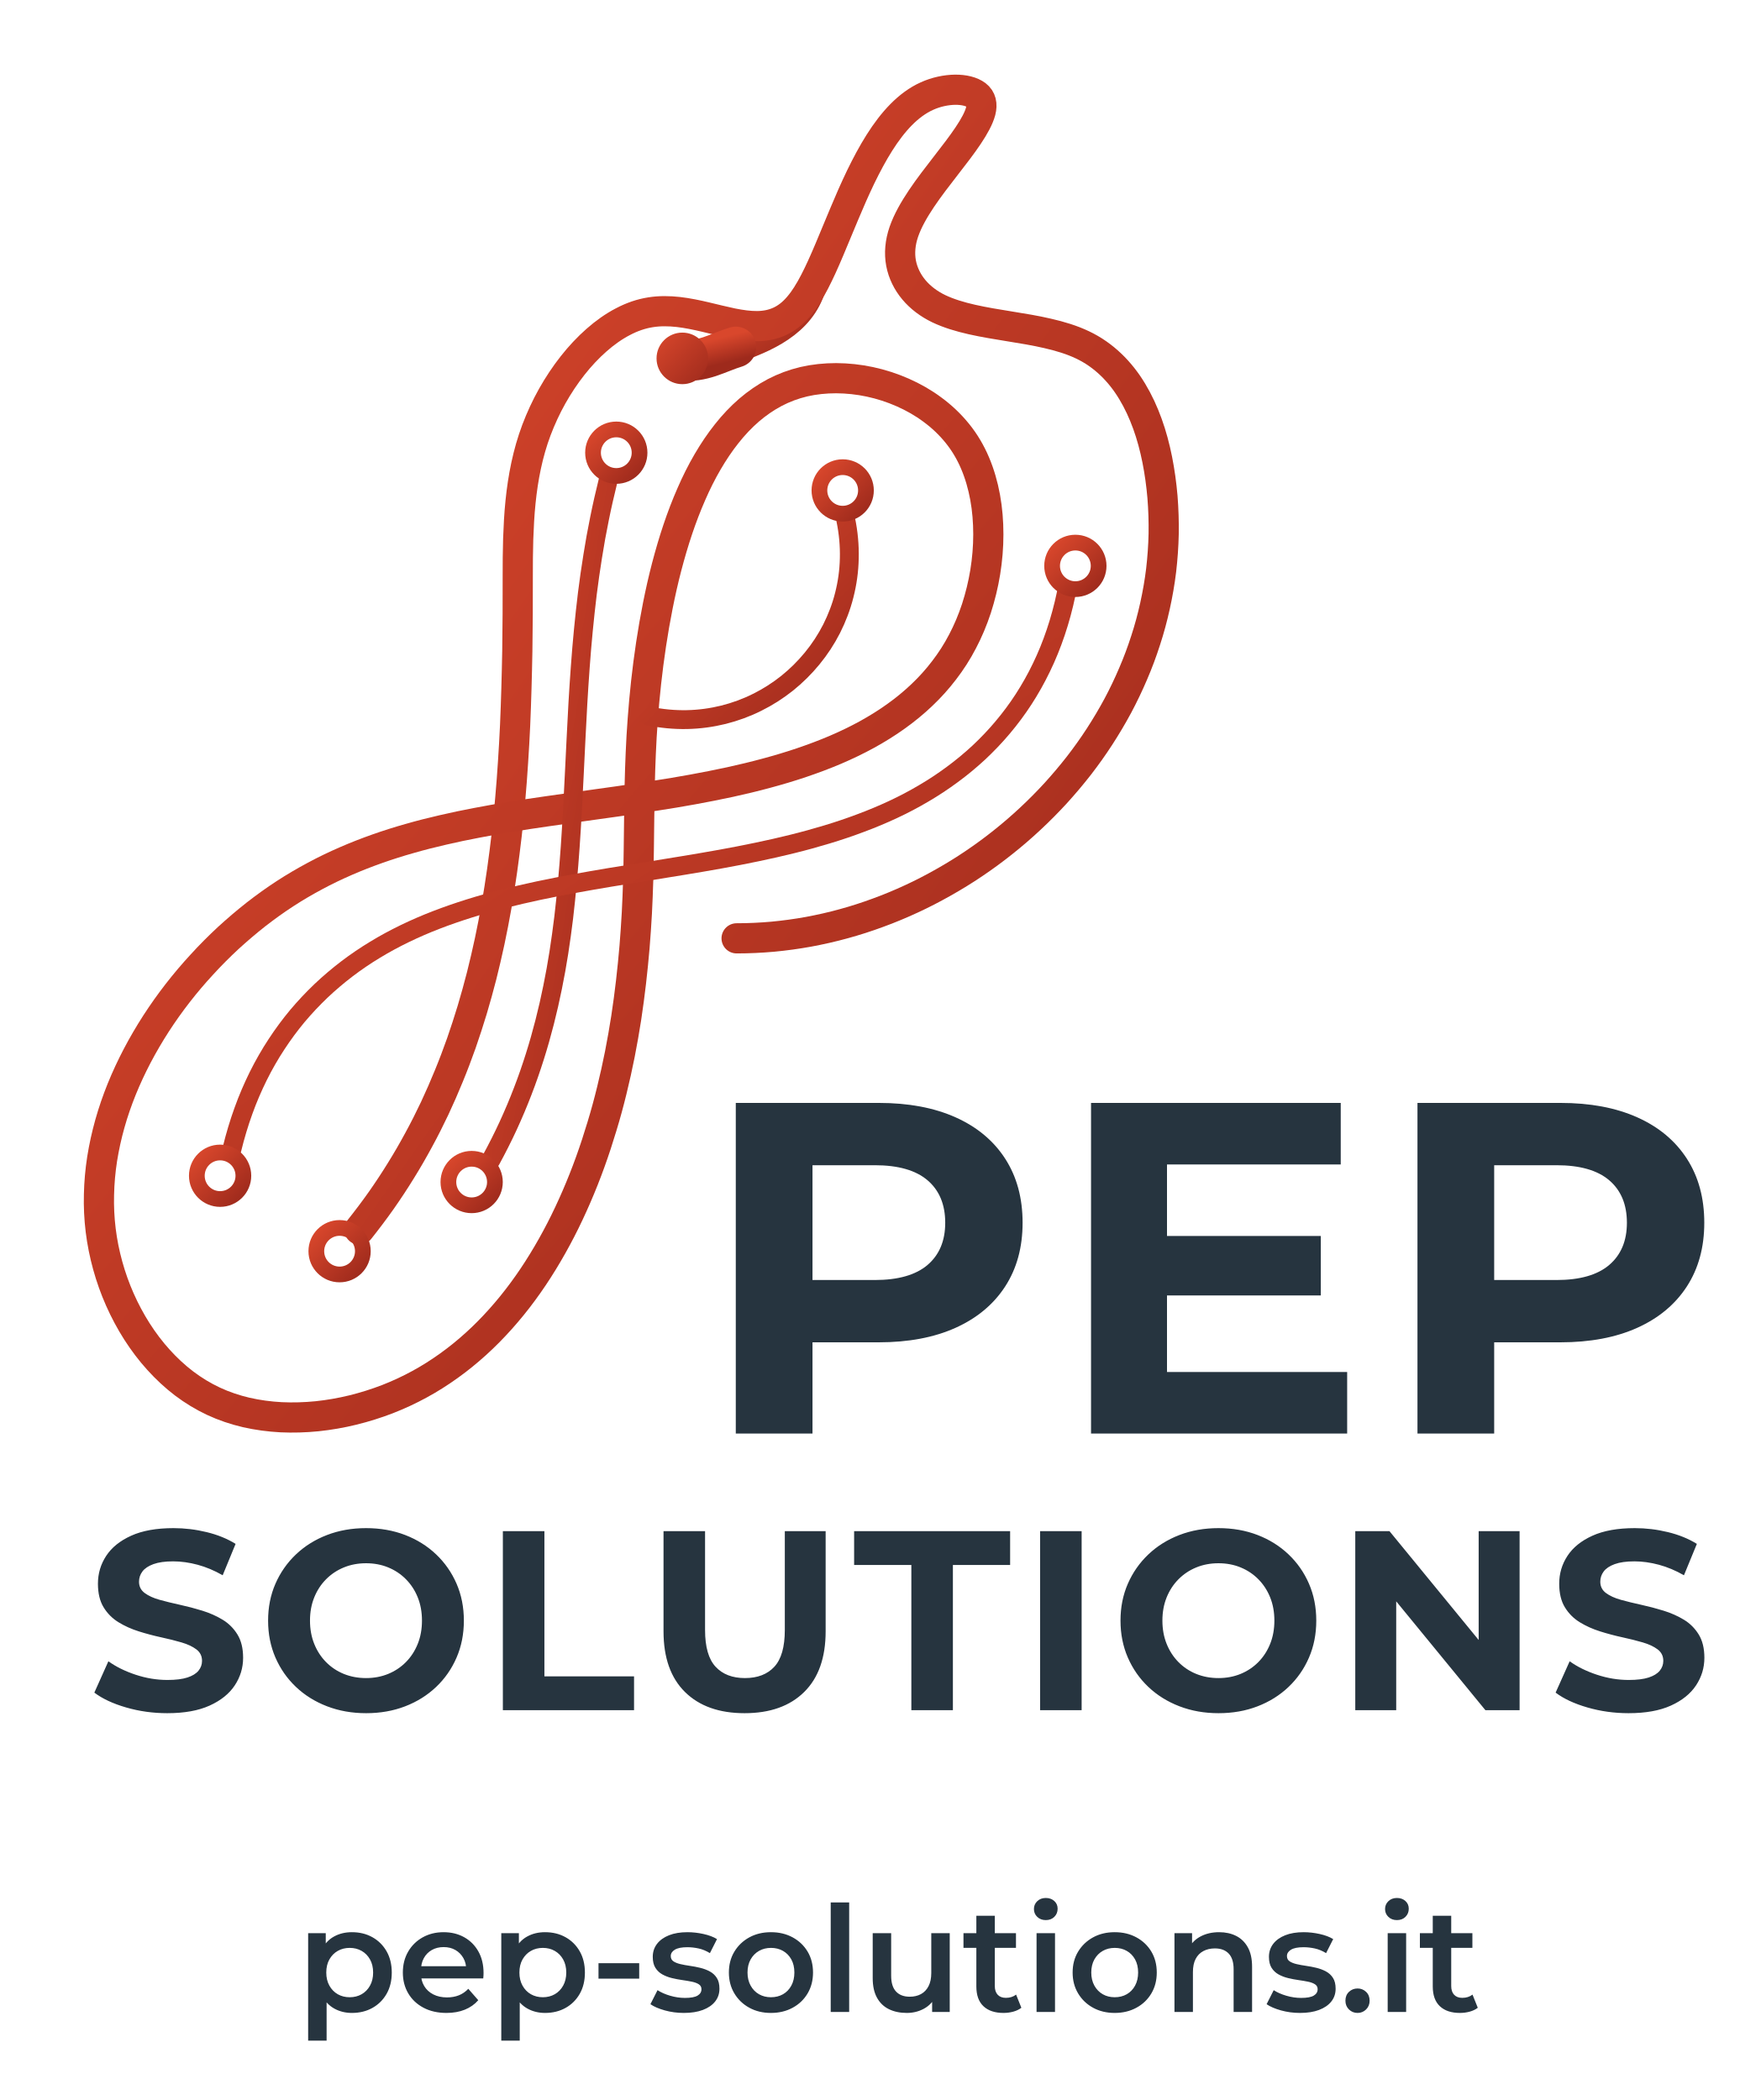
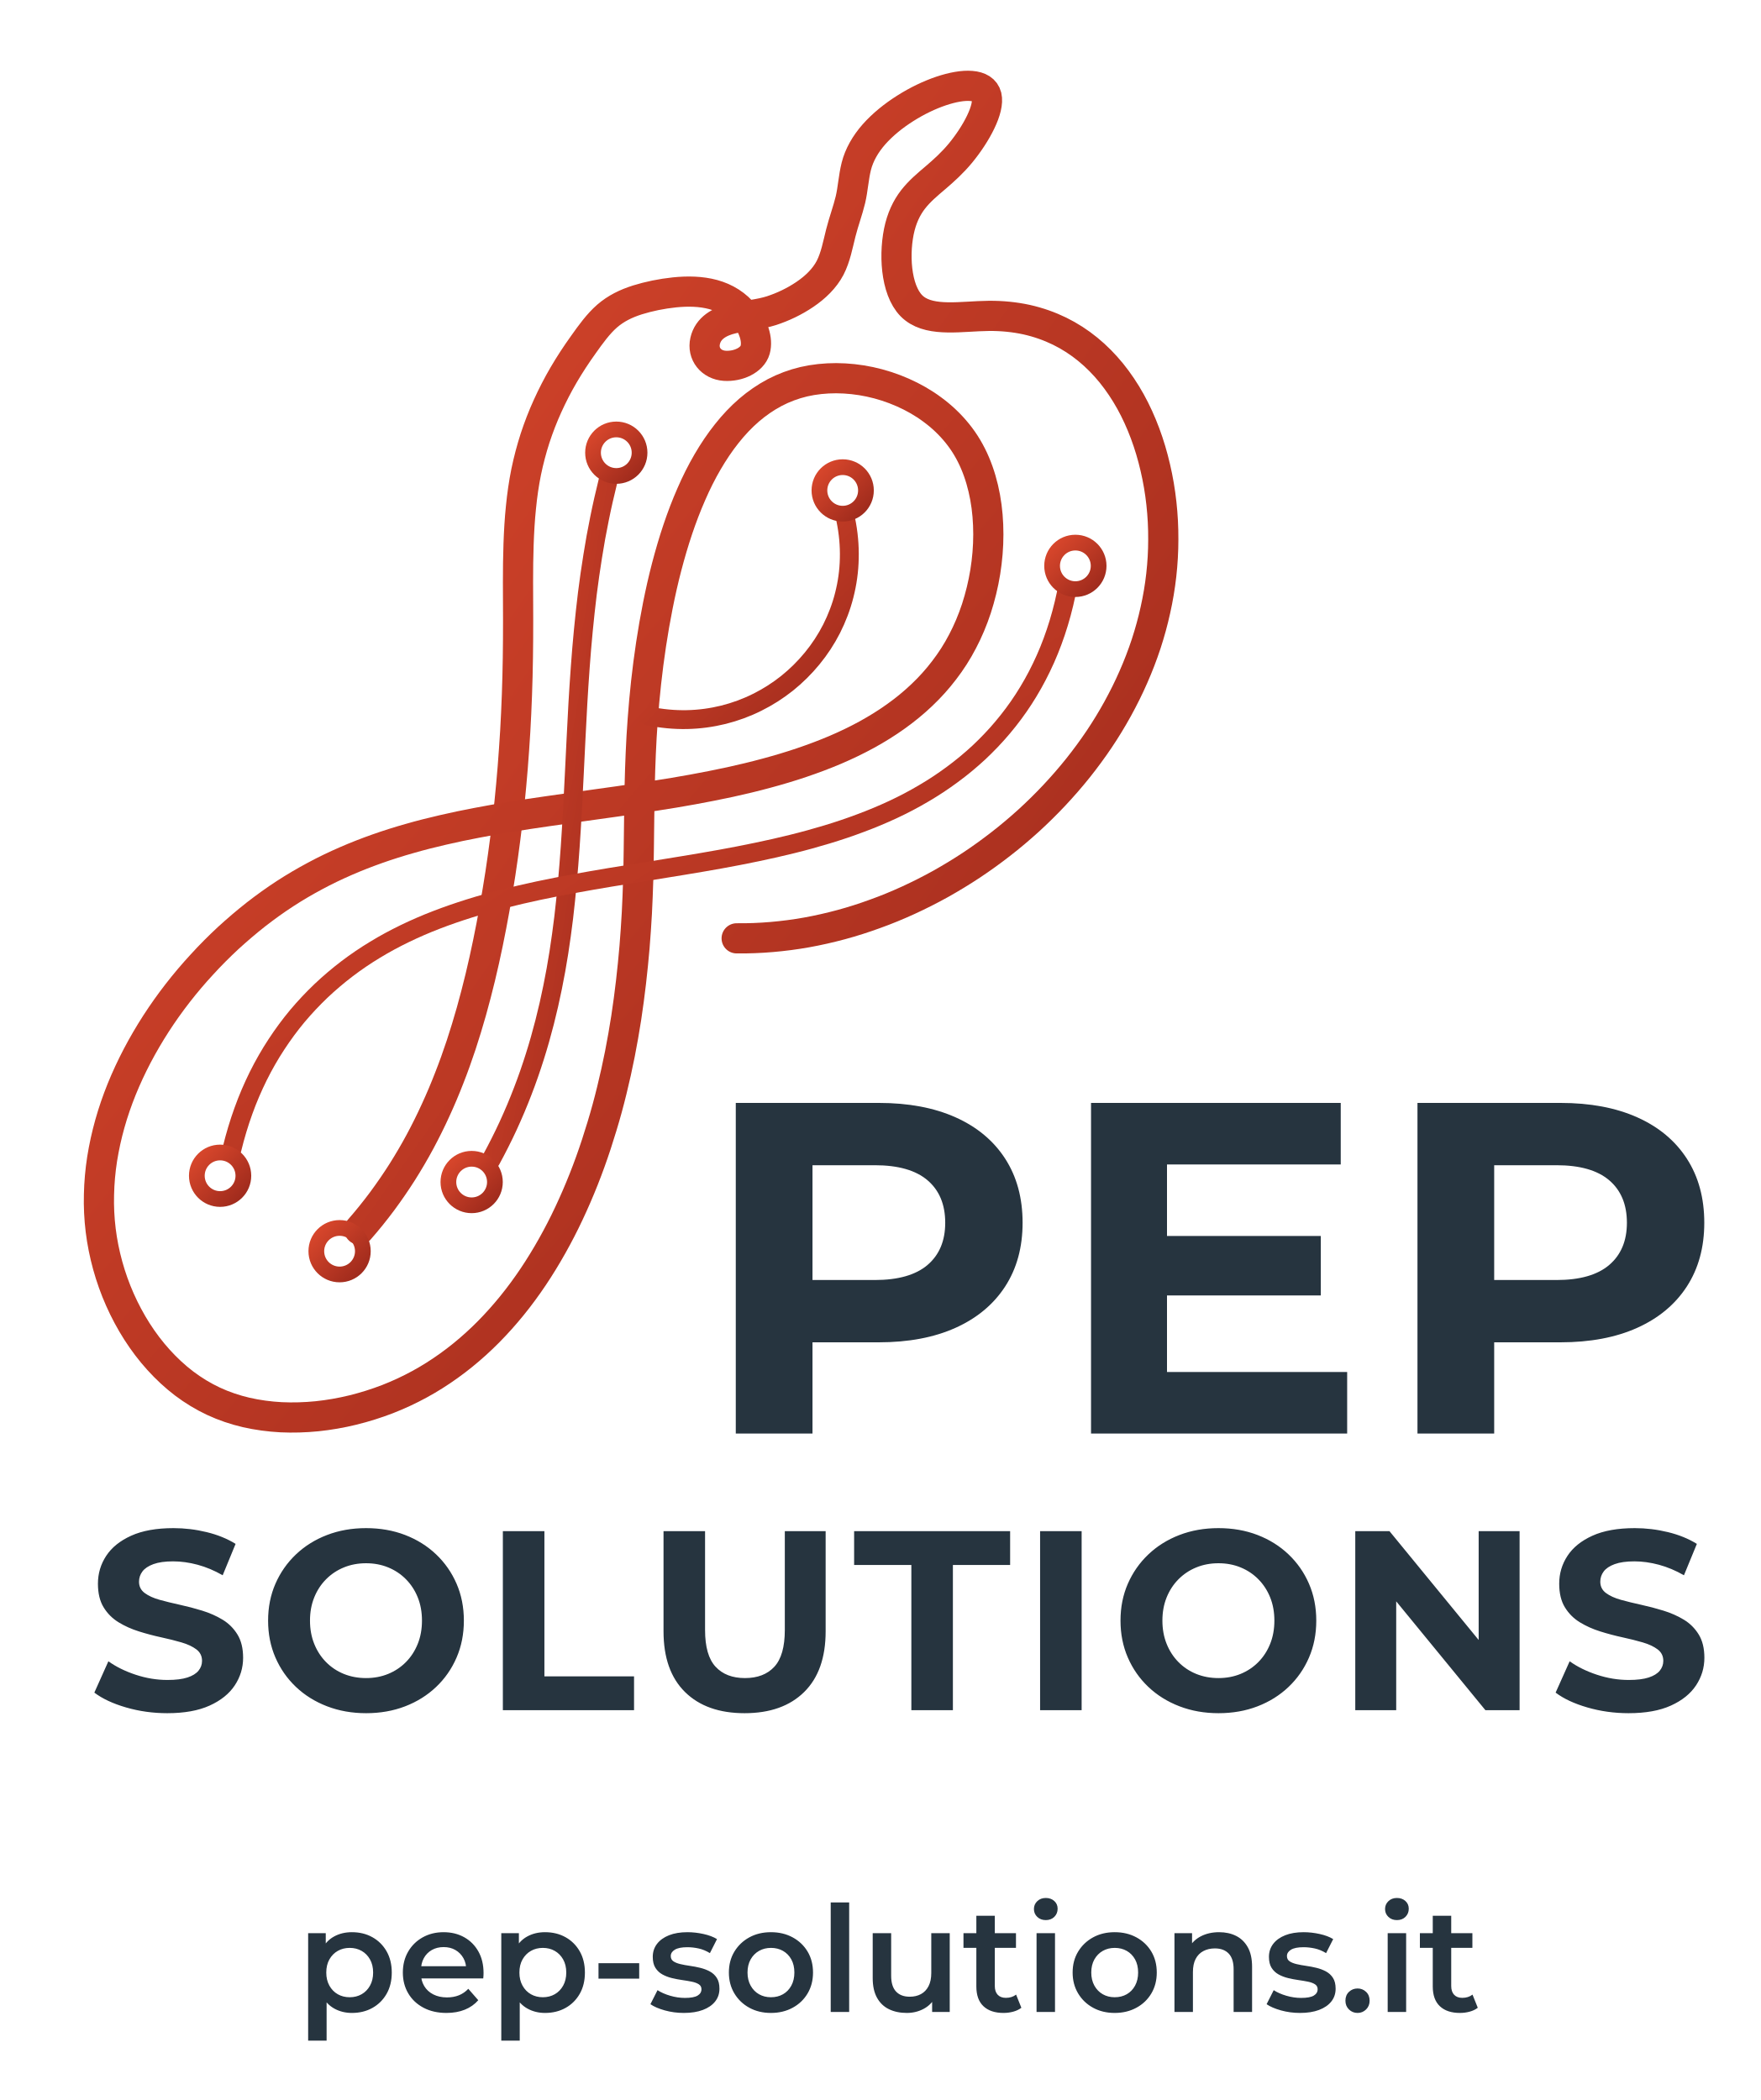
<svg xmlns="http://www.w3.org/2000/svg" viewBox="82 162 280 334" fill="none" stroke-linecap="round" stroke-linejoin="round">
  <defs>
    <linearGradient id="g" x1="0" y1="0" x2="1" y2="1">
      <stop offset="0" stop-color="#D9472C" />
      <stop offset="1" stop-color="#9E2A1C" />
    </linearGradient>
  </defs>
  <g transform="translate(86 168)">
    <g stroke="url(#g)" stroke-width="4.8" data-spesse="1">
-       <path d="M124.6 40.6 C123.51 43.28 121.49 45.16 119.12 46.58 C116.75 48 114.02 48.96 111.5 49.8" />
-       <path d="M53.14 189.56 C54.35 188.04 55.51 186.5 56.62 184.93 C57.72 183.36 58.77 181.77 59.76 180.16 C60.76 178.55 61.7 176.92 62.59 175.27 C63.49 173.62 64.33 171.95 65.13 170.26 C65.92 168.57 66.67 166.86 67.37 165.14 C68.08 163.42 68.74 161.67 69.36 159.92 C69.97 158.16 70.55 156.39 71.09 154.6 C71.63 152.81 72.12 151 72.59 149.19 C73.05 147.37 73.47 145.54 73.87 143.69 C74.26 141.85 74.62 139.99 74.95 138.12 C75.28 136.25 75.57 134.37 75.84 132.48 C76.11 130.59 76.35 128.69 76.57 126.78 C76.79 124.87 76.98 122.95 77.14 121.02 C77.31 119.1 77.46 117.16 77.58 115.22 C77.71 113.27 77.82 111.32 77.91 109.37 C77.99 107.41 78.07 105.45 78.12 103.48 C78.18 101.51 78.22 99.54 78.26 97.57 C78.29 95.59 78.31 93.61 78.32 91.63 C78.33 89.65 78.33 87.67 78.33 85.68 C78.33 83.7 78.34 81.71 78.4 79.74 C78.47 77.77 78.57 75.8 78.77 73.85 C78.97 71.9 79.25 69.97 79.66 68.06 C80.07 66.15 80.6 64.26 81.3 62.4 C82 60.55 82.84 58.73 83.81 57 C84.78 55.28 85.87 53.64 87.06 52.13 C88.24 50.63 89.52 49.27 90.86 48.09 C92.2 46.91 93.6 45.92 95.04 45.17 C96.48 44.41 97.95 43.9 99.43 43.67 C100.9 43.43 102.39 43.46 103.86 43.62 C105.34 43.79 106.8 44.1 108.24 44.44 C109.68 44.78 111.09 45.14 112.45 45.42 C113.82 45.69 115.14 45.88 116.4 45.87 C117.66 45.86 118.86 45.63 119.97 45.12 C121.09 44.61 122.1 43.81 123.01 42.73 C123.93 41.66 124.75 40.33 125.54 38.8 C126.33 37.28 127.09 35.57 127.86 33.75 C128.63 31.92 129.42 29.98 130.25 28.02 C131.07 26.05 131.94 24.07 132.86 22.15 C133.79 20.24 134.77 18.39 135.84 16.7 C136.9 15.02 138.05 13.5 139.3 12.23 C140.56 10.96 141.91 9.95 143.4 9.28 C144.88 8.61 146.47 8.29 147.88 8.27 C149.29 8.26 150.52 8.56 151.27 9.14 C152.02 9.72 152.22 10.59 151.94 11.69 C151.65 12.79 150.93 14.11 149.94 15.58 C148.96 17.05 147.71 18.66 146.4 20.35 C145.1 22.03 143.73 23.79 142.54 25.56 C141.35 27.33 140.33 29.12 139.73 30.85 C139.13 32.59 138.99 34.28 139.28 35.85 C139.58 37.42 140.29 38.86 141.33 40.1 C142.36 41.33 143.71 42.34 145.28 43.1 C146.86 43.85 148.65 44.39 150.56 44.82 C152.47 45.25 154.5 45.58 156.54 45.91 C158.58 46.24 160.64 46.57 162.6 47.03 C164.57 47.48 166.46 48.05 168.15 48.86 C169.84 49.66 171.33 50.72 172.64 51.97 C173.95 53.22 175.08 54.66 176.04 56.26 C177 57.85 177.8 59.58 178.46 61.41 C179.12 63.23 179.63 65.15 180.02 67.1 C180.41 69.06 180.68 71.05 180.85 73.02 C181.01 75 181.07 76.96 181.04 78.91 C181 80.85 180.86 82.78 180.64 84.69 C180.41 86.59 180.08 88.48 179.67 90.34 C179.26 92.2 178.77 94.03 178.18 95.83 C177.6 97.64 176.94 99.41 176.19 101.15 C175.45 102.89 174.63 104.6 173.74 106.27 C172.84 107.94 171.87 109.57 170.84 111.16 C169.81 112.75 168.7 114.3 167.54 115.8 C166.37 117.3 165.14 118.75 163.86 120.16 C162.57 121.56 161.23 122.92 159.83 124.22 C158.44 125.52 156.99 126.77 155.49 127.96 C154 129.15 152.46 130.28 150.87 131.35 C149.29 132.42 147.66 133.42 145.99 134.36 C144.33 135.3 142.63 136.18 140.89 136.98 C139.16 137.78 137.39 138.52 135.6 139.17 C133.81 139.83 131.99 140.42 130.15 140.92 C128.31 141.43 126.44 141.85 124.56 142.2 C122.68 142.54 120.79 142.8 118.88 142.98 C116.97 143.15 115.05 143.24 113.13 143.24" />
+       <path d="M53.13 189.56 C54.41 188.1 55.61 186.61 56.75 185.08 C57.88 183.55 58.95 182 59.96 180.41 C60.96 178.82 61.91 177.21 62.79 175.57 C63.67 173.93 64.5 172.26 65.27 170.57 C66.05 168.88 66.77 167.17 67.44 165.44 C68.12 163.72 68.74 161.97 69.33 160.2 C69.91 158.44 70.45 156.66 70.96 154.86 C71.46 153.07 71.93 151.27 72.37 149.45 C72.81 147.64 73.21 145.81 73.59 143.98 C73.97 142.15 74.32 140.31 74.65 138.47 C74.98 136.63 75.28 134.79 75.57 132.94 C75.85 131.09 76.11 129.23 76.35 127.36 C76.59 125.5 76.81 123.62 77.01 121.74 C77.2 119.86 77.38 117.97 77.53 116.06 C77.68 114.16 77.81 112.25 77.93 110.32 C78.04 108.4 78.13 106.46 78.2 104.51 C78.27 102.56 78.32 100.59 78.35 98.61 C78.38 96.63 78.39 94.64 78.39 92.63 C78.38 90.62 78.37 88.6 78.37 86.58 C78.37 84.56 78.39 82.55 78.46 80.56 C78.53 78.58 78.64 76.61 78.84 74.69 C79.03 72.76 79.3 70.88 79.67 69.05 C80.05 67.22 80.52 65.44 81.08 63.7 C81.65 61.96 82.31 60.25 83.07 58.58 C83.83 56.9 84.68 55.25 85.63 53.62 C86.58 52 87.63 50.39 88.78 48.79 C89.92 47.18 91.14 45.49 92.54 44.27 C93.95 43.05 95.56 42.27 97.36 41.7 C99.16 41.14 101.17 40.72 103.26 40.5 C105.34 40.29 107.47 40.32 109.41 40.85 C111.36 41.38 113.14 42.45 114.45 44.15 C115.76 45.84 116.54 48 116.08 49.64 C115.61 51.28 113.38 52.32 111.23 52.18 C109.08 52.03 107.66 50.27 108.13 48.22 C108.6 46.17 110.41 45.14 112.5 44.66 C114.6 44.18 116.85 44 118.68 43.41 C120.51 42.81 122.31 41.96 123.98 40.83 C125.65 39.7 127.11 38.3 128 36.6 C128.88 34.89 129.23 32.91 129.7 31.05 C130.17 29.2 130.81 27.51 131.23 25.77 C131.64 24.03 131.72 22.21 132.17 20.43 C132.62 18.66 133.59 16.94 134.97 15.37 C136.35 13.81 138.1 12.4 139.97 11.22 C141.83 10.04 143.8 9.1 145.63 8.48 C147.47 7.86 149.16 7.56 150.45 7.67 C151.74 7.77 152.63 8.29 152.88 9.29 C153.12 10.3 152.73 11.78 151.95 13.4 C151.17 15.03 150.02 16.78 148.74 18.34 C147.46 19.89 146.08 21.13 144.77 22.25 C143.46 23.36 142.22 24.4 141.19 25.72 C140.17 27.04 139.37 28.68 138.93 30.84 C138.5 32.99 138.42 35.52 138.8 37.77 C139.18 40.03 140.02 41.99 141.41 43.06 C142.79 44.14 144.68 44.45 146.76 44.48 C148.83 44.51 151.09 44.26 153.23 44.24 C155.37 44.22 157.37 44.43 159.25 44.84 C161.12 45.26 162.87 45.88 164.49 46.67 C166.12 47.47 167.61 48.44 168.98 49.56 C170.35 50.68 171.6 51.95 172.73 53.34 C173.86 54.74 174.87 56.25 175.76 57.85 C176.65 59.46 177.42 61.15 178.08 62.92 C178.74 64.68 179.28 66.51 179.71 68.37 C180.15 70.24 180.47 72.14 180.68 74.06 C180.89 75.97 180.99 77.89 180.98 79.79 C180.98 81.7 180.87 83.59 180.66 85.46 C180.45 87.33 180.14 89.18 179.73 91.01 C179.33 92.84 178.83 94.64 178.25 96.42 C177.66 98.2 176.99 99.95 176.23 101.67 C175.48 103.39 174.64 105.07 173.73 106.73 C172.82 108.38 171.84 109.99 170.78 111.57 C169.72 113.14 168.6 114.67 167.41 116.16 C166.22 117.65 164.96 119.09 163.65 120.49 C162.34 121.88 160.98 123.23 159.56 124.52 C158.14 125.81 156.67 127.05 155.15 128.23 C153.63 129.41 152.07 130.54 150.47 131.6 C148.87 132.66 147.23 133.65 145.56 134.59 C143.88 135.52 142.18 136.38 140.44 137.18 C138.71 137.97 136.95 138.7 135.16 139.34 C133.38 139.99 131.58 140.57 129.76 141.06 C127.94 141.55 126.1 141.97 124.26 142.3 C122.42 142.63 120.56 142.87 118.71 143.03 C116.85 143.19 114.99 143.26 113.14 143.24" />
      <path d="M98.21 108.37 C98.35 106.49 98.52 104.54 98.74 102.55 C98.96 100.56 99.22 98.53 99.53 96.48 C99.84 94.43 100.2 92.36 100.61 90.3 C101.02 88.24 101.48 86.19 102.01 84.16 C102.54 82.14 103.12 80.15 103.77 78.22 C104.42 76.28 105.14 74.4 105.93 72.6 C106.71 70.8 107.57 69.08 108.51 67.47 C109.45 65.86 110.46 64.35 111.56 62.97 C112.65 61.59 113.83 60.34 115.1 59.24 C116.37 58.15 117.73 57.21 119.18 56.44 C120.63 55.68 122.18 55.1 123.82 54.71 C125.47 54.33 127.2 54.15 128.97 54.15 C130.74 54.16 132.54 54.35 134.32 54.73 C136.1 55.11 137.86 55.68 139.54 56.42 C141.22 57.16 142.82 58.07 144.28 59.16 C145.75 60.24 147.08 61.5 148.22 62.91 C149.37 64.33 150.31 65.91 151.04 67.63 C151.77 69.34 152.3 71.18 152.65 73.09 C153 75.01 153.16 76.99 153.16 78.99 C153.16 80.99 152.99 83.01 152.67 84.99 C152.35 86.97 151.87 88.91 151.27 90.77 C150.66 92.62 149.92 94.38 149.06 96.01 C148.21 97.65 147.23 99.17 146.14 100.59 C145.06 102.01 143.87 103.33 142.58 104.55 C141.3 105.77 139.92 106.9 138.46 107.94 C137 108.99 135.46 109.94 133.85 110.83 C132.24 111.71 130.56 112.52 128.83 113.26 C127.09 114 125.3 114.67 123.47 115.29 C121.64 115.91 119.76 116.47 117.86 116.98 C115.95 117.5 114.02 117.96 112.06 118.39 C110.11 118.81 108.14 119.2 106.16 119.56 C104.19 119.92 102.21 120.25 100.24 120.55 C98.26 120.86 96.3 121.15 94.36 121.43 C92.41 121.71 90.48 121.98 88.57 122.24 C86.65 122.51 84.76 122.77 82.88 123.05 C80.99 123.32 79.13 123.6 77.29 123.9 C75.44 124.2 73.61 124.52 71.8 124.87 C69.99 125.21 68.2 125.59 66.43 126 C64.65 126.41 62.9 126.85 61.17 127.35 C59.43 127.84 57.72 128.38 56.02 128.98 C54.33 129.58 52.65 130.23 51 130.95 C49.35 131.67 47.71 132.45 46.1 133.32 C44.49 134.18 42.9 135.11 41.33 136.13 C39.76 137.15 38.22 138.26 36.7 139.44 C35.19 140.63 33.71 141.89 32.27 143.21 C30.84 144.54 29.44 145.94 28.11 147.4 C26.77 148.85 25.48 150.37 24.26 151.94 C23.04 153.51 21.89 155.13 20.81 156.8 C19.74 158.46 18.74 160.17 17.82 161.92 C16.91 163.66 16.08 165.44 15.35 167.24 C14.62 169.05 13.99 170.88 13.47 172.73 C12.95 174.58 12.54 176.45 12.24 178.33 C11.95 180.21 11.78 182.1 11.74 183.99 C11.69 185.88 11.78 187.77 12.01 189.66 C12.24 191.55 12.62 193.43 13.13 195.28 C13.64 197.13 14.29 198.95 15.07 200.71 C15.85 202.47 16.76 204.17 17.78 205.77 C18.81 207.38 19.95 208.89 21.21 210.28 C22.46 211.66 23.82 212.93 25.28 214.04 C26.75 215.15 28.31 216.1 29.96 216.87 C31.61 217.64 33.36 218.23 35.16 218.65 C36.96 219.06 38.82 219.31 40.7 219.41 C42.59 219.5 44.51 219.44 46.42 219.25 C48.33 219.05 50.23 218.72 52.11 218.26 C53.98 217.8 55.82 217.22 57.59 216.54 C59.36 215.85 61.06 215.06 62.69 214.17 C64.33 213.28 65.89 212.29 67.39 211.21 C68.89 210.14 70.32 208.97 71.69 207.73 C73.06 206.49 74.37 205.16 75.61 203.77 C76.85 202.38 78.04 200.92 79.16 199.39 C80.28 197.87 81.34 196.29 82.34 194.65 C83.34 193.02 84.29 191.33 85.18 189.6 C86.07 187.88 86.9 186.1 87.68 184.3 C88.46 182.5 89.19 180.66 89.86 178.8 C90.53 176.94 91.15 175.05 91.72 173.15 C92.3 171.25 92.82 169.34 93.29 167.41 C93.76 165.49 94.19 163.57 94.57 161.64 C94.95 159.72 95.28 157.8 95.58 155.89 C95.87 153.98 96.12 152.09 96.34 150.21 C96.56 148.33 96.74 146.47 96.9 144.63 C97.05 142.8 97.17 140.99 97.27 139.22 C97.36 137.44 97.43 135.71 97.48 134.01 C97.53 132.3 97.56 130.63 97.58 128.98 C97.61 127.32 97.62 125.67 97.64 124.01 C97.66 122.36 97.68 120.69 97.72 119 C97.76 117.31 97.81 115.59 97.89 113.83 C97.96 112.06 98.07 110.25 98.21 108.37 Z" />
    </g>
-     <g stroke="url(#g)" stroke-width="6.5" data-linguetta="1">
-       <path d="M113 49.2 C111.64 49.61 110.25 50.25 108.84 50.72 C107.42 51.18 105.98 51.48 104.5 51.2" />
-     </g>
-     <circle cx="104.5" cy="51.0" r="4.1" fill="url(#g)" data-bulbo="1" />
    <g stroke="url(#g)" stroke-width="3.0" data-piste="1">
      <path d="M92.69 70.46 C92.19 72.48 91.73 74.49 91.33 76.49 C90.92 78.49 90.56 80.48 90.25 82.46 C89.93 84.44 89.65 86.42 89.4 88.39 C89.16 90.36 88.95 92.31 88.76 94.27 C88.57 96.22 88.41 98.17 88.27 100.1 C88.13 102.04 88 103.97 87.89 105.9 C87.78 107.82 87.68 109.74 87.59 111.65 C87.49 113.57 87.4 115.47 87.31 117.37 C87.21 119.27 87.12 121.17 87.02 123.06 C86.91 124.94 86.8 126.83 86.67 128.71 C86.54 130.59 86.39 132.46 86.22 134.33 C86.05 136.2 85.86 138.06 85.64 139.92 C85.41 141.78 85.16 143.64 84.87 145.49 C84.58 147.34 84.25 149.19 83.87 151.04 C83.5 152.88 83.08 154.72 82.61 156.56 C82.14 158.4 81.62 160.24 81.04 162.07 C80.46 163.9 79.83 165.73 79.12 167.56 C78.42 169.39 77.65 171.21 76.81 173.04 C75.97 174.86 75.05 176.68 74.06 178.5" />
      <path d="M165.55 88.39 C165.1 90.55 164.54 92.61 163.88 94.57 C163.22 96.53 162.46 98.4 161.6 100.17 C160.75 101.94 159.8 103.62 158.77 105.21 C157.74 106.8 156.62 108.3 155.43 109.71 C154.24 111.13 152.97 112.45 151.64 113.7 C150.3 114.94 148.9 116.1 147.43 117.18 C145.97 118.26 144.45 119.27 142.87 120.19 C141.3 121.12 139.68 121.97 138.01 122.75 C136.34 123.53 134.62 124.25 132.87 124.9 C131.12 125.56 129.34 126.16 127.52 126.71 C125.7 127.26 123.86 127.77 121.99 128.23 C120.12 128.7 118.22 129.12 116.31 129.52 C114.41 129.92 112.48 130.29 110.55 130.64 C108.61 130.99 106.67 131.32 104.73 131.64 C102.78 131.96 100.83 132.27 98.89 132.59 C96.94 132.9 95 133.21 93.07 133.53 C91.13 133.85 89.2 134.19 87.29 134.54 C85.38 134.89 83.48 135.26 81.6 135.66 C79.73 136.06 77.87 136.49 76.03 136.96 C74.2 137.43 72.39 137.93 70.62 138.49 C68.84 139.05 67.1 139.65 65.39 140.31 C63.68 140.97 62.01 141.69 60.38 142.48 C58.75 143.27 57.17 144.12 55.63 145.06 C54.09 145.99 52.6 147 51.17 148.09 C49.74 149.18 48.36 150.35 47.04 151.6 C45.73 152.85 44.48 154.18 43.29 155.59 C42.11 157.01 41 158.51 39.96 160.1 C38.92 161.68 37.96 163.36 37.08 165.12 C36.21 166.88 35.41 168.73 34.71 170.68 C34.01 172.62 33.4 174.65 32.88 176.78" />
      <path d="M130.48 76.62 C130.92 78.73 131.1 80.79 131.05 82.81 C131.01 84.82 130.73 86.77 130.25 88.65 C129.78 90.52 129.09 92.31 128.24 94 C127.38 95.69 126.34 97.27 125.15 98.72 C123.96 100.17 122.62 101.5 121.16 102.67 C119.69 103.84 118.1 104.86 116.4 105.7 C114.71 106.55 112.91 107.21 111.04 107.68 C109.17 108.14 107.23 108.41 105.23 108.45 C103.24 108.49 101.19 108.3 99.12 107.87" />
    </g>
    <g stroke="url(#g)" stroke-width="2.5" data-nodi="1">
      <circle cx="94" cy="66" r="3.7" />
      <circle cx="130" cy="72" r="3.7" />
      <circle cx="167" cy="84" r="3.7" />
      <circle cx="31" cy="181" r="3.7" />
      <circle cx="50" cy="193" r="3.7" />
      <circle cx="71" cy="182" r="3.7" />
    </g>
  </g>
  <g fill="#26343F">
    <path transform="translate(192.77 390.00) scale(0.07512)" d="M82.946 0.0V-700.0H385.552Q479.932 -700.0 548.113 -669.509Q616.294 -639.017 653.183 -581.931Q690.071 -524.844 690.071 -446.258Q690.071 -368.275 653.183 -311.387Q616.294 -254.499 548.113 -223.809Q479.932 -193.119 385.552 -193.119H172.915L245.331 -265.759V0.0ZM245.331 -248.207 172.915 -325.037H377.19Q451.533 -325.037 488.911 -356.993Q526.289 -388.949 526.289 -446.258Q526.289 -504.17 488.911 -536.126Q451.533 -568.082 377.19 -568.082H172.915L245.331 -644.912ZM834.946 0.0V-700.0H1363.518V-569.669H995.745V-130.331H1377.122V0.0ZM983.969 -292.326V-418.277H1321.312V-292.326ZM1525.946 0.0V-700.0H1828.552Q1922.932 -700.0 1991.113 -669.509Q2059.294 -639.017 2096.183 -581.931Q2133.071 -524.844 2133.071 -446.258Q2133.071 -368.275 2096.183 -311.387Q2059.294 -254.499 1991.113 -223.809Q1922.932 -193.119 1828.552 -193.119H1615.915L1688.331 -265.759V0.0ZM1688.331 -248.207 1615.915 -325.037H1820.19Q1894.533 -325.037 1931.911 -356.993Q1969.289 -388.949 1969.289 -446.258Q1969.289 -504.17 1931.911 -536.126Q1894.533 -568.082 1820.19 -568.082H1615.915L1688.331 -644.912Z" />
    <path transform="translate(95.86 434.00) scale(0.04068)" d="M313.173 11.776Q229.397 11.776 152.224 -10.637Q75.051 -33.051 28.085 -68.671L82.966 -191.192Q127.535 -159.175 189.337 -138.658Q251.139 -118.141 313.966 -118.141Q362.448 -118.141 391.904 -127.77Q421.36 -137.399 435.187 -154.347Q449.014 -171.294 449.014 -192.949Q449.014 -221.0 426.808 -237.732Q404.601 -254.465 368.592 -264.982Q332.584 -275.499 289.17 -284.904Q245.757 -294.309 202.145 -308.007Q158.533 -321.706 122.524 -343.8Q86.516 -365.895 64.309 -402.188Q42.102 -438.482 42.102 -494.482Q42.102 -554.051 74.378 -603.327Q106.654 -652.603 172.215 -682.19Q237.776 -711.776 337.329 -711.776Q402.898 -711.776 467.071 -696.173Q531.243 -680.569 580.209 -650.173L529.725 -527.445Q481.346 -555.255 431.94 -568.557Q382.535 -581.859 335.932 -581.859Q288.657 -581.859 259.003 -571.031Q229.348 -560.204 216.021 -542.36Q202.694 -524.516 202.694 -502.258Q202.694 -474.603 224.9 -458.069Q247.107 -441.535 283.116 -431.518Q319.124 -421.501 362.736 -411.993Q406.348 -402.484 449.762 -389.088Q493.175 -375.691 529.184 -353.898Q565.192 -332.105 587.399 -296.01Q609.606 -259.915 609.606 -204.915Q609.606 -146.346 577.028 -97.069Q544.45 -47.793 478.786 -18.009Q413.122 11.776 313.173 11.776ZM1090.519 11.776Q1007.866 11.776 937.648 -15.224Q867.431 -42.224 815.939 -91.12Q764.448 -140.017 735.853 -205.953Q707.258 -271.888 707.258 -350.187Q707.258 -428.486 735.854 -494.149Q764.45 -559.813 816.017 -608.882Q867.584 -657.95 937.565 -684.863Q1007.546 -711.776 1090.19 -711.776Q1173.173 -711.776 1242.811 -684.971Q1312.449 -658.165 1363.887 -609.291Q1415.326 -560.416 1443.922 -494.544Q1472.518 -428.673 1472.518 -350.127Q1472.518 -271.581 1443.923 -205.497Q1415.329 -139.414 1363.889 -90.624Q1312.449 -41.835 1242.811 -15.029Q1173.173 11.776 1090.519 11.776ZM1090.172 -125.521Q1137.068 -125.521 1176.776 -141.835Q1216.483 -158.148 1246.085 -188.101Q1275.686 -218.054 1292.211 -259.183Q1308.737 -300.313 1308.737 -350.182Q1308.737 -400.051 1292.279 -440.947Q1275.821 -481.843 1246.191 -511.829Q1216.561 -541.815 1176.832 -558.147Q1137.104 -574.479 1090.208 -574.479Q1043.312 -574.479 1003.425 -558.127Q963.538 -541.776 933.804 -511.754Q904.07 -481.732 887.555 -440.789Q871.039 -399.846 871.039 -350.199Q871.039 -300.552 887.527 -259.423Q904.014 -218.293 933.698 -188.131Q963.382 -157.969 1003.329 -141.745Q1043.276 -125.521 1090.172 -125.521ZM1624.946 0.0V-700.0H1787.331V-132.314H2137.725V0.0ZM2569.81 11.776Q2420.878 11.776 2336.912 -71.0Q2252.946 -153.776 2252.946 -308.363V-700.0H2415.331V-313.552Q2415.331 -214.243 2456.399 -169.882Q2497.467 -125.521 2571.207 -125.521Q2645.343 -125.521 2686.213 -169.882Q2727.082 -214.243 2727.082 -313.552V-700.0H2886.674V-308.363Q2886.674 -153.776 2802.708 -71.0Q2718.742 11.776 2569.81 11.776ZM3221.706 0.0V-567.686H2998.0V-700H3607.796V-567.686H3384.09V0.0ZM3724.946 0.0V-700.0H3887.331V0.0ZM4422.519 11.776Q4339.866 11.776 4269.648 -15.224Q4199.431 -42.224 4147.939 -91.12Q4096.448 -140.017 4067.853 -205.953Q4039.258 -271.888 4039.258 -350.187Q4039.258 -428.486 4067.854 -494.149Q4096.45 -559.813 4148.017 -608.882Q4199.584 -657.95 4269.565 -684.863Q4339.546 -711.776 4422.19 -711.776Q4505.173 -711.776 4574.811 -684.971Q4644.449 -658.165 4695.887 -609.291Q4747.326 -560.416 4775.922 -494.544Q4804.518 -428.673 4804.518 -350.127Q4804.518 -271.581 4775.923 -205.497Q4747.329 -139.414 4695.889 -90.624Q4644.449 -41.835 4574.811 -15.029Q4505.173 11.776 4422.519 11.776ZM4422.172 -125.521Q4469.068 -125.521 4508.776 -141.835Q4548.483 -158.148 4578.085 -188.101Q4607.686 -218.054 4624.211 -259.183Q4640.737 -300.313 4640.737 -350.182Q4640.737 -400.051 4624.279 -440.947Q4607.821 -481.843 4578.191 -511.829Q4548.561 -541.815 4508.832 -558.147Q4469.104 -574.479 4422.208 -574.479Q4375.312 -574.479 4335.425 -558.127Q4295.538 -541.776 4265.804 -511.754Q4236.07 -481.732 4219.555 -440.789Q4203.039 -399.846 4203.039 -350.199Q4203.039 -300.552 4219.527 -259.423Q4236.014 -218.293 4265.698 -188.131Q4295.382 -157.969 4335.329 -141.745Q4375.276 -125.521 4422.172 -125.521ZM4956.946 0.0V-700.0H5090.606L5503.929 -195.558H5439.272V-700.0H5599.277V0.0H5465.618L5052.294 -504.442H5116.952V0.0ZM6025.173 11.776Q5941.397 11.776 5864.224 -10.637Q5787.051 -33.051 5740.085 -68.671L5794.966 -191.192Q5839.535 -159.175 5901.337 -138.658Q5963.139 -118.141 6025.966 -118.141Q6074.448 -118.141 6103.904 -127.77Q6133.36 -137.399 6147.187 -154.347Q6161.014 -171.294 6161.014 -192.949Q6161.014 -221.0 6138.808 -237.732Q6116.601 -254.465 6080.592 -264.982Q6044.584 -275.499 6001.17 -284.904Q5957.757 -294.309 5914.145 -308.007Q5870.533 -321.706 5834.524 -343.8Q5798.516 -365.895 5776.309 -402.188Q5754.102 -438.482 5754.102 -494.482Q5754.102 -554.051 5786.378 -603.327Q5818.654 -652.603 5884.215 -682.19Q5949.776 -711.776 6049.329 -711.776Q6114.898 -711.776 6179.071 -696.173Q6243.243 -680.569 6292.209 -650.173L6241.725 -527.445Q6193.346 -555.255 6143.94 -568.557Q6094.535 -581.859 6047.932 -581.859Q6000.657 -581.859 5971.003 -571.031Q5941.348 -560.204 5928.021 -542.36Q5914.694 -524.516 5914.694 -502.258Q5914.694 -474.603 5936.9 -458.069Q5959.107 -441.535 5995.116 -431.518Q6031.124 -421.501 6074.736 -411.993Q6118.348 -402.484 6161.762 -389.088Q6205.175 -375.691 6241.184 -353.898Q6277.192 -332.105 6299.399 -296.01Q6321.606 -259.915 6321.606 -204.915Q6321.606 -146.346 6289.028 -97.069Q6256.45 -47.793 6190.786 -18.009Q6125.122 11.776 6025.173 11.776Z" />
    <path transform="translate(129.07 482.00) scale(0.02348)" d="M378.431 6.517Q312.655 6.517 259.19 -23.112Q205.724 -52.741 174.582 -113.5Q143.44 -174.259 143.44 -266.905Q143.44 -360.681 173.517 -421.004Q203.595 -481.328 256.996 -510.892Q310.396 -540.457 378.431 -540.457Q456.526 -540.457 517.396 -506.392Q578.267 -472.328 613.396 -411.004Q648.526 -349.681 648.526 -266.905Q648.526 -184.129 613.396 -122.806Q578.267 -61.483 517.396 -27.483Q456.526 6.517 378.431 6.517ZM82.216 194.0V-533.94H201.44V-407.698L197.215 -266.034L207.215 -124.371V194.0ZM363.612 -99.827Q408.638 -99.827 444.31 -120.099Q479.983 -140.371 501.125 -178.302Q522.267 -216.233 522.267 -266.905Q522.267 -318.578 501.125 -356.073Q479.983 -393.569 444.31 -413.841Q408.638 -434.112 363.612 -434.112Q318.586 -434.112 282.914 -413.841Q247.241 -393.569 226.099 -356.073Q204.957 -318.578 204.957 -266.905Q204.957 -216.233 226.099 -178.302Q247.241 -140.371 282.914 -120.099Q318.586 -99.827 363.612 -99.827ZM1018.845 6.517Q930.164 6.517 863.5 -28.741Q796.836 -64.0 760.19 -125.888Q723.543 -187.776 723.543 -267.034Q723.543 -346.552 759.254 -408.375Q794.966 -470.198 857.629 -505.328Q920.293 -540.457 999.586 -540.457Q1077.974 -540.457 1139.073 -506.28Q1200.172 -472.103 1235.142 -409.974Q1270.112 -347.845 1270.112 -263.552Q1270.112 -255.905 1269.547 -245.759Q1268.983 -235.612 1267.983 -227.095H823.474V-309.974H1201.966L1152.664 -283.586Q1153.535 -329.517 1133.763 -364.642Q1113.991 -399.767 1079.625 -419.668Q1045.259 -439.569 999.845 -439.569Q954.431 -439.569 919.565 -419.668Q884.698 -399.767 865.427 -364.207Q846.155 -328.647 846.155 -280.974V-260.905Q846.155 -212.845 867.991 -176.09Q889.827 -139.336 929.759 -119Q969.69 -98.664 1022.362 -98.664Q1067.328 -98.664 1103.147 -113.017Q1138.966 -127.371 1166.836 -156.948L1234.336 -79.741Q1197.819 -37.612 1143.237 -15.547Q1088.655 6.517 1018.845 6.517ZM1686.431 6.517Q1620.655 6.517 1567.19 -23.112Q1513.724 -52.741 1482.582 -113.5Q1451.44 -174.259 1451.44 -266.905Q1451.44 -360.681 1481.517 -421.004Q1511.595 -481.328 1564.996 -510.892Q1618.396 -540.457 1686.431 -540.457Q1764.526 -540.457 1825.396 -506.392Q1886.267 -472.328 1921.396 -411.004Q1956.526 -349.681 1956.526 -266.905Q1956.526 -184.129 1921.396 -122.806Q1886.267 -61.483 1825.396 -27.483Q1764.526 6.517 1686.431 6.517ZM1390.216 194.0V-533.94H1509.44V-407.698L1505.215 -266.034L1515.215 -124.371V194.0ZM1671.612 -99.827Q1716.638 -99.827 1752.31 -120.099Q1787.983 -140.371 1809.125 -178.302Q1830.267 -216.233 1830.267 -266.905Q1830.267 -318.578 1809.125 -356.073Q1787.983 -393.569 1752.31 -413.841Q1716.638 -434.112 1671.612 -434.112Q1626.586 -434.112 1590.914 -413.841Q1555.241 -393.569 1534.099 -356.073Q1512.957 -318.578 1512.957 -266.905Q1512.957 -216.233 1534.099 -178.302Q1555.241 -140.371 1590.914 -120.099Q1626.586 -99.827 1671.612 -99.827ZM2048.578 -225.767V-330.465H2324.198V-225.767ZM2626.457 6.517Q2559.069 6.517 2497.599 -10.659Q2436.129 -27.836 2400.224 -52.707L2448.293 -147.724Q2483.81 -124.724 2534.004 -109.983Q2584.198 -95.241 2634.069 -95.241Q2693.353 -95.241 2719.608 -110.948Q2745.862 -126.655 2745.862 -154.328Q2745.862 -175.905 2727.991 -187.5Q2710.121 -199.095 2680.815 -205.142Q2651.509 -211.19 2616.267 -216.125Q2581.026 -221.06 2545.72 -229.625Q2510.414 -238.19 2481.108 -254.448Q2451.802 -270.707 2433.931 -299.03Q2416.06 -327.353 2416.06 -373.483Q2416.06 -423.741 2444.948 -461.388Q2473.836 -499.034 2526.323 -519.746Q2578.81 -540.457 2650.784 -540.457Q2704.69 -540.457 2759.901 -528.151Q2815.112 -515.845 2851.146 -493.715L2803.077 -398.698Q2765.431 -421.698 2726.672 -430.198Q2687.914 -438.698 2650.302 -438.698Q2593.371 -438.698 2565.681 -421.991Q2537.991 -405.285 2537.991 -378.741Q2537.991 -355.422 2555.862 -343.328Q2573.733 -331.233 2603.039 -324.315Q2632.345 -317.396 2667.586 -312.461Q2702.827 -307.526 2738.069 -298.896Q2773.31 -290.267 2802.616 -274.444Q2831.922 -258.621 2849.793 -230.733Q2867.664 -202.845 2867.664 -157.586Q2867.664 -107.715 2838.405 -70.875Q2809.146 -34.034 2755.289 -13.759Q2701.431 6.517 2626.457 6.517ZM3216.457 6.517Q3134.286 6.517 3069.997 -28.677Q3005.707 -63.871 2968.625 -125.857Q2931.543 -187.844 2931.543 -267.182Q2931.543 -347.422 2968.788 -408.848Q3006.033 -470.274 3069.969 -505.365Q3133.905 -540.457 3216.457 -540.457Q3299.009 -540.457 3363.493 -505.422Q3427.978 -470.387 3464.674 -409.06Q3501.371 -347.732 3501.371 -267.171Q3501.371 -187.517 3464.789 -125.694Q3428.207 -63.871 3363.397 -28.677Q3298.587 6.517 3216.457 6.517ZM3216.457 -99.827Q3262.353 -99.827 3298.026 -120.099Q3333.698 -140.371 3354.405 -178.366Q3375.112 -216.362 3375.112 -267.144Q3375.112 -318.707 3354.405 -356.138Q3333.698 -393.569 3298.026 -413.841Q3262.353 -434.112 3216.892 -434.112Q3171.431 -434.112 3135.759 -413.841Q3100.086 -393.569 3078.944 -356.138Q3057.802 -318.707 3057.802 -267.144Q3057.802 -216.362 3078.944 -178.366Q3100.086 -140.371 3135.697 -120.099Q3171.308 -99.827 3216.457 -99.827ZM3621.216 0.0V-742.0H3746.215V0.0ZM4136.474 6.517Q4067.991 6.517 4015.927 -18.677Q3963.862 -43.871 3934.733 -96.453Q3905.604 -149.034 3905.604 -229.328V-533.94H4030.603V-245.69Q4030.603 -173.759 4063.534 -138.569Q4096.465 -103.379 4156.457 -103.379Q4199.966 -103.379 4232.703 -121.28Q4265.44 -139.181 4283.841 -175Q4302.241 -210.819 4302.241 -263.879V-533.94H4427.241V0.0H4308.017V-144.069L4329.25 -100.198Q4301.991 -48.388 4250.233 -20.935Q4198.474 6.517 4136.474 6.517ZM4791.655 6.517Q4703.905 6.517 4655.707 -38.841Q4607.509 -84.198 4607.509 -172.819V-651.715H4732.508V-175.69Q4732.508 -137.629 4752.103 -116.664Q4771.698 -95.698 4807.371 -95.698Q4848.56 -95.698 4876.655 -117.664L4912.371 -28.578Q4889.853 -10.966 4857.707 -2.224Q4825.56 6.517 4791.655 6.517ZM4520.319 -434.241V-533.94H4875.853V-434.241ZM5015.216 0.0V-533.94H5140.215V0.0ZM5077.715 -622.345Q5042.707 -622.345 5020.073 -644.026Q4997.44 -665.707 4997.44 -697.293Q4997.44 -728.879 5020.073 -750.56Q5042.707 -772.241 5077.715 -772.241Q5112.724 -772.241 5135.358 -751.69Q5157.991 -731.138 5157.991 -699.552Q5157.991 -666.707 5135.793 -644.526Q5113.595 -622.345 5077.715 -622.345ZM5544.457 6.517Q5462.286 6.517 5397.997 -28.677Q5333.707 -63.871 5296.625 -125.857Q5259.543 -187.844 5259.543 -267.182Q5259.543 -347.422 5296.788 -408.848Q5334.033 -470.274 5397.969 -505.365Q5461.905 -540.457 5544.457 -540.457Q5627.009 -540.457 5691.493 -505.422Q5755.978 -470.387 5792.674 -409.06Q5829.371 -347.732 5829.371 -267.171Q5829.371 -187.517 5792.789 -125.694Q5756.207 -63.871 5691.397 -28.677Q5626.587 6.517 5544.457 6.517ZM5544.457 -99.827Q5590.353 -99.827 5626.026 -120.099Q5661.698 -140.371 5682.405 -178.366Q5703.112 -216.362 5703.112 -267.144Q5703.112 -318.707 5682.405 -356.138Q5661.698 -393.569 5626.026 -413.841Q5590.353 -434.112 5544.892 -434.112Q5499.431 -434.112 5463.759 -413.841Q5428.086 -393.569 5406.944 -356.138Q5385.802 -318.707 5385.802 -267.144Q5385.802 -216.362 5406.944 -178.366Q5428.086 -140.371 5463.697 -120.099Q5499.308 -99.827 5544.457 -99.827ZM5949.216 0.0V-533.94H6068.44V-389.612L6047.207 -433.871Q6074.853 -485.422 6128.483 -512.94Q6182.112 -540.457 6251.724 -540.457Q6316.465 -540.457 6366.595 -515.392Q6416.724 -490.328 6445.789 -438.504Q6474.853 -386.681 6474.853 -305.905V0.0H6349.854V-289.543Q6349.854 -360.569 6316.616 -395.565Q6283.379 -430.56 6222.776 -430.56Q6178.879 -430.56 6145.013 -412.66Q6111.146 -394.759 6092.681 -359.44Q6074.215 -324.121 6074.215 -270.06V0.0ZM6799.457 6.517Q6732.069 6.517 6670.599 -10.659Q6609.129 -27.836 6573.224 -52.707L6621.293 -147.724Q6656.81 -124.724 6707.004 -109.983Q6757.198 -95.241 6807.069 -95.241Q6866.353 -95.241 6892.608 -110.948Q6918.862 -126.655 6918.862 -154.328Q6918.862 -175.905 6900.991 -187.5Q6883.121 -199.095 6853.815 -205.142Q6824.509 -211.19 6789.267 -216.125Q6754.026 -221.06 6718.72 -229.625Q6683.414 -238.19 6654.108 -254.448Q6624.802 -270.707 6606.931 -299.03Q6589.06 -327.353 6589.06 -373.483Q6589.06 -423.741 6617.948 -461.388Q6646.836 -499.034 6699.323 -519.746Q6751.81 -540.457 6823.784 -540.457Q6877.69 -540.457 6932.901 -528.151Q6988.112 -515.845 7024.146 -493.715L6976.077 -398.698Q6938.431 -421.698 6899.672 -430.198Q6860.914 -438.698 6823.302 -438.698Q6766.371 -438.698 6738.681 -421.991Q6710.991 -405.285 6710.991 -378.741Q6710.991 -355.422 6728.862 -343.328Q6746.733 -331.233 6776.039 -324.315Q6805.345 -317.396 6840.586 -312.461Q6875.827 -307.526 6911.069 -298.896Q6946.31 -290.267 6975.616 -274.444Q7004.922 -258.621 7022.793 -230.733Q7040.664 -202.845 7040.664 -157.586Q7040.664 -107.715 7011.405 -70.875Q6982.146 -34.034 6928.289 -13.759Q6874.431 6.517 6799.457 6.517ZM7189.396 6.517Q7155.164 6.517 7131.095 -16.922Q7107.026 -40.362 7107.026 -76.465Q7107.026 -113.569 7131.095 -136.379Q7155.164 -159.189 7189.396 -159.189Q7222.759 -159.189 7246.827 -136.379Q7270.896 -113.569 7270.896 -76.465Q7270.896 -40.362 7246.827 -16.922Q7222.759 6.517 7189.396 6.517ZM7393.216 0.0V-533.94H7518.215V0.0ZM7455.715 -622.345Q7420.707 -622.345 7398.073 -644.026Q7375.44 -665.707 7375.44 -697.293Q7375.44 -728.879 7398.073 -750.56Q7420.707 -772.241 7455.715 -772.241Q7490.724 -772.241 7513.358 -751.69Q7535.991 -731.138 7535.991 -699.552Q7535.991 -666.707 7513.793 -644.526Q7491.595 -622.345 7455.715 -622.345ZM7882.655 6.517Q7794.905 6.517 7746.707 -38.841Q7698.509 -84.198 7698.509 -172.819V-651.715H7823.508V-175.69Q7823.508 -137.629 7843.103 -116.664Q7862.698 -95.698 7898.371 -95.698Q7939.56 -95.698 7967.655 -117.664L8003.371 -28.578Q7980.853 -10.966 7948.707 -2.224Q7916.56 6.517 7882.655 6.517ZM7611.319 -434.241V-533.94H7966.853V-434.241Z" />
  </g>
</svg>
